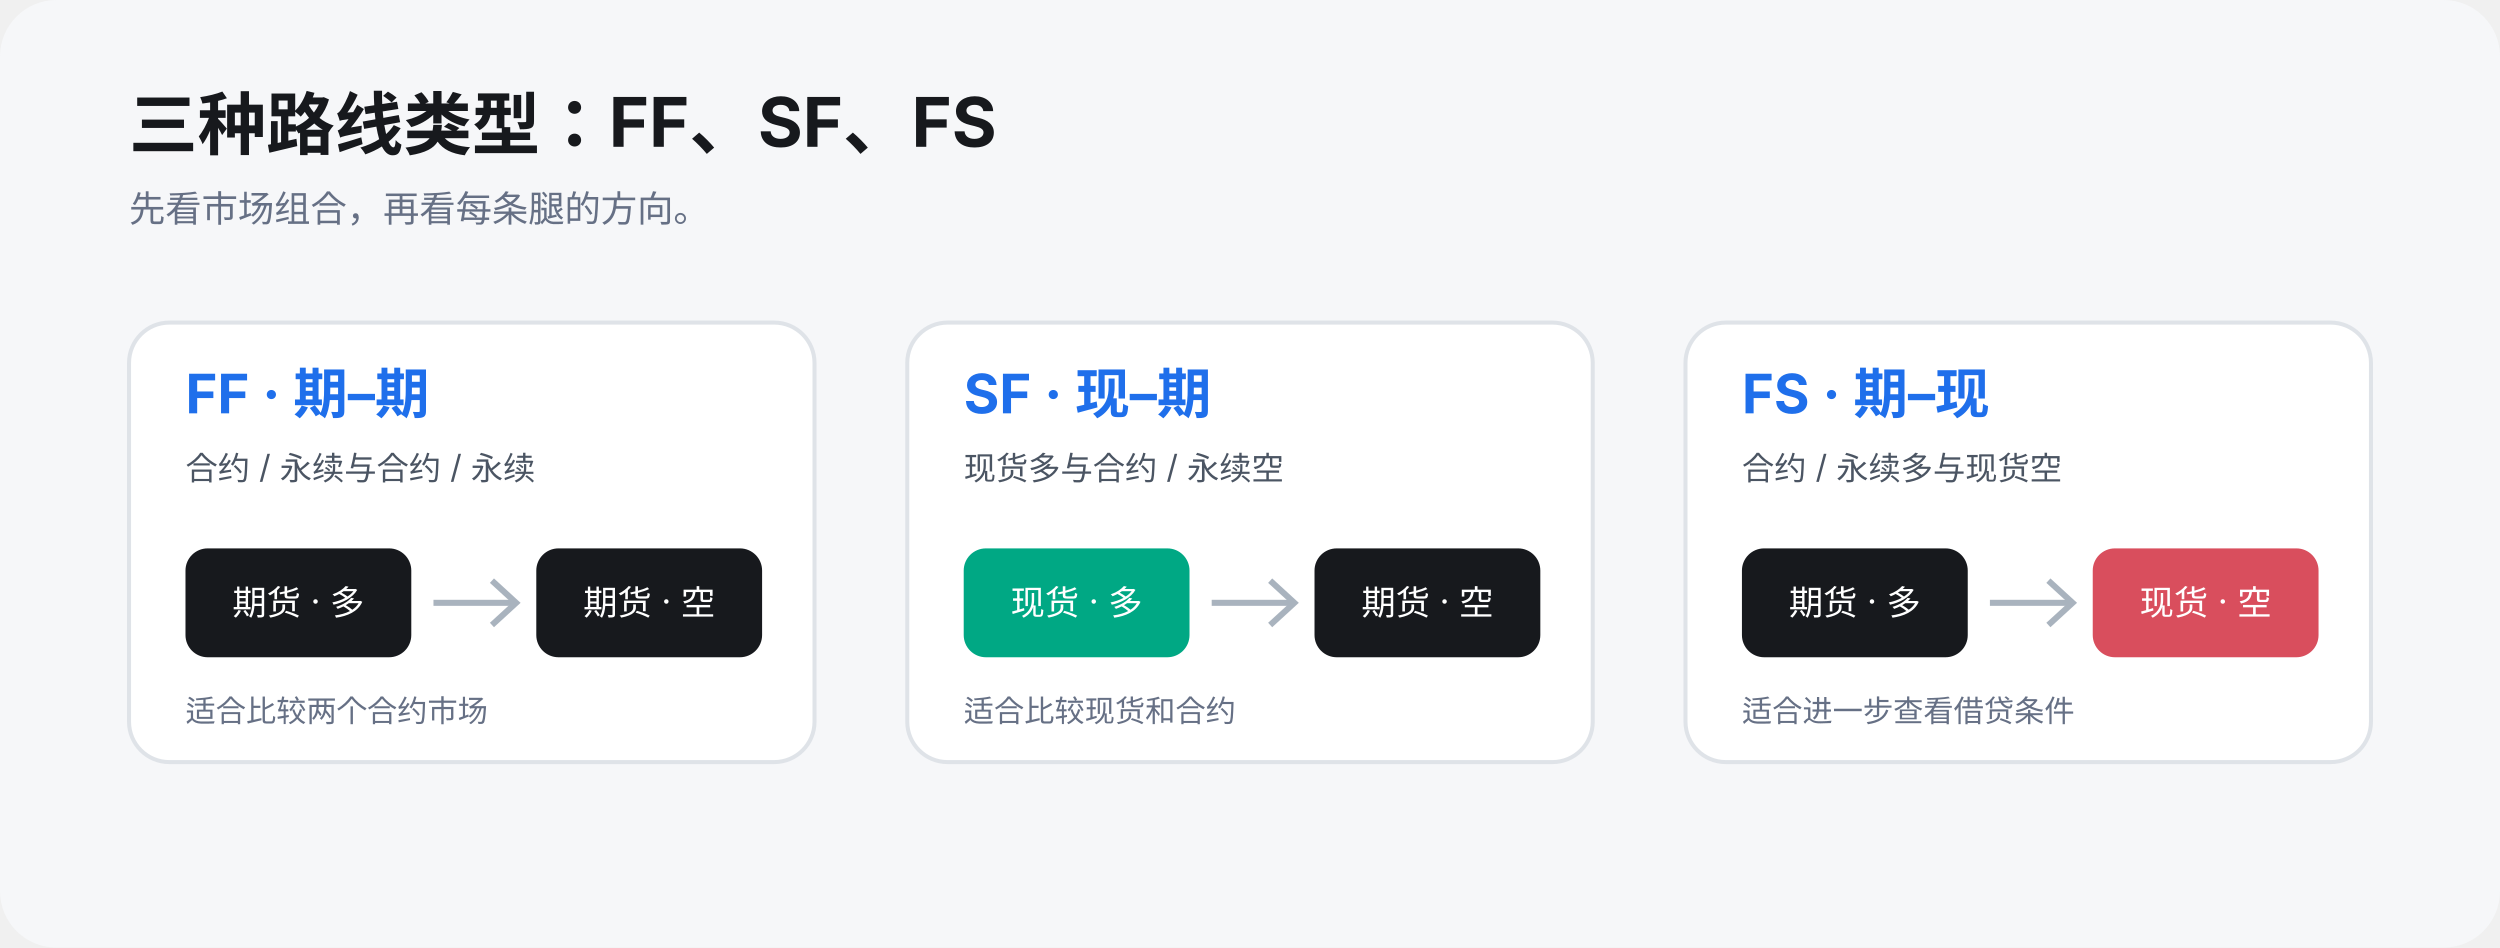
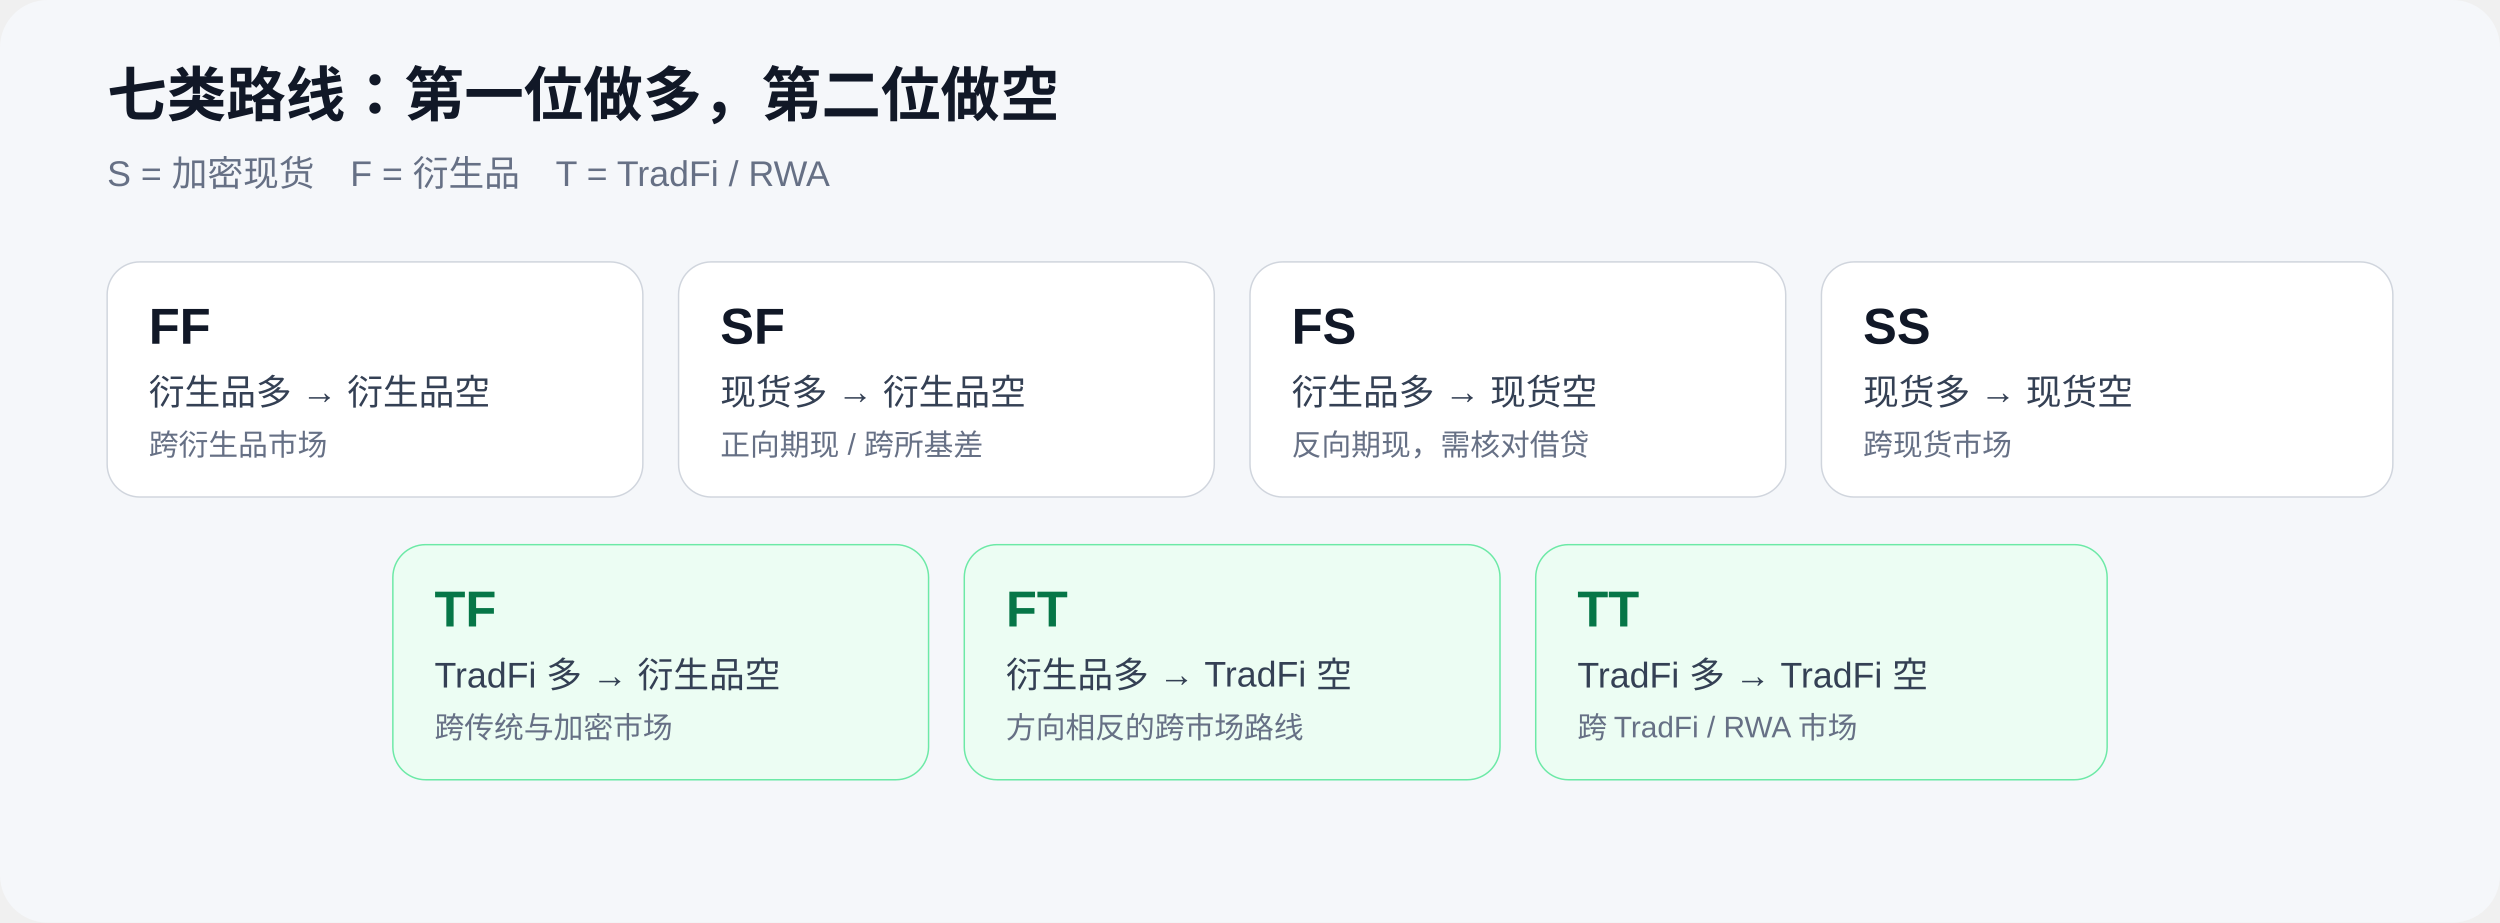
- <svg xmlns="http://www.w3.org/2000/svg" width="1240" height="470" viewBox="0 0 1240 470" role="img" aria-labelledby="title desc">
-   <rect width="1240" height="470" rx="28" fill="#f6f7f9" />
-   <g font-family="-apple-system,BlinkMacSystemFont,'PingFang SC','Microsoft YaHei',sans-serif">
-     <text x="64" y="74" fill="#17191d" font-size="34" font-weight="700">三种路线类型：FF、SF、FS</text>
-     <text x="64" y="110" fill="#667085" font-size="18">先看市场组合，再看每条腿的方向。</text>
-     <g transform="translate(64 160)">
-       <g>
-         <rect width="340" height="218" rx="20" fill="#fff" stroke="#dfe3e8" stroke-width="2" />
-         <text x="28" y="45" fill="#1f6feb" font-size="27" font-weight="700">FF · 期–期</text>
-         <text x="28" y="78" fill="#4b5563" font-size="16">合约 / 永续与合约 / 永续</text>
-         <rect x="28" y="112" width="112" height="54" rx="11" fill="#17191d" />
-         <text x="84" y="145" text-anchor="middle" fill="#fff" font-size="17">期货 · 多</text>
-         <path d="M151 139h40" stroke="#a9b3be" stroke-width="3" />
-         <path d="M180 128l12 11-12 11" fill="none" stroke="#a9b3be" stroke-width="3" />
-         <rect x="202" y="112" width="112" height="54" rx="11" fill="#17191d" />
-         <text x="258" y="145" text-anchor="middle" fill="#fff" font-size="17">期货 · 空</text>
-         <text x="28" y="198" fill="#667085" font-size="15">适合比较两个合约市场</text>
-       </g>
-       <g transform="translate(386)">
-         <rect width="340" height="218" rx="20" fill="#fff" stroke="#dfe3e8" stroke-width="2" />
-         <text x="28" y="45" fill="#1f6feb" font-size="27" font-weight="700">SF · 现–期</text>
-         <text x="28" y="78" fill="#4b5563" font-size="16">现货多与合约 / 永续空</text>
-         <rect x="28" y="112" width="112" height="54" rx="11" fill="#00a884" />
-         <text x="84" y="145" text-anchor="middle" fill="#fff" font-size="17">现货 · 多</text>
-         <path d="M151 139h40" stroke="#a9b3be" stroke-width="3" />
-         <path d="M180 128l12 11-12 11" fill="none" stroke="#a9b3be" stroke-width="3" />
-         <rect x="202" y="112" width="112" height="54" rx="11" fill="#17191d" />
-         <text x="258" y="145" text-anchor="middle" fill="#fff" font-size="17">期货 · 空</text>
-         <text x="28" y="198" fill="#667085" font-size="15">适合比较现货和合约</text>
-       </g>
-       <g transform="translate(772)">
-         <rect width="340" height="218" rx="20" fill="#fff" stroke="#dfe3e8" stroke-width="2" />
-         <text x="28" y="45" fill="#1f6feb" font-size="27" font-weight="700">FS · 期–现</text>
-         <text x="28" y="78" fill="#4b5563" font-size="16">合约 / 永续多与现货空</text>
-         <rect x="28" y="112" width="112" height="54" rx="11" fill="#17191d" />
-         <text x="84" y="145" text-anchor="middle" fill="#fff" font-size="17">期货 · 多</text>
-         <path d="M151 139h40" stroke="#a9b3be" stroke-width="3" />
-         <path d="M180 128l12 11-12 11" fill="none" stroke="#a9b3be" stroke-width="3" />
-         <rect x="202" y="112" width="112" height="54" rx="11" fill="#d94e5d" />
-         <text x="258" y="145" text-anchor="middle" fill="#fff" font-size="17">现货 · 空</text>
-         <text x="28" y="198" fill="#667085" font-size="15">适合进一步查看借贷条件</text>
-       </g>
+ <svg xmlns="http://www.w3.org/2000/svg" width="1680" height="620" viewBox="0 0 1680 620" role="img" aria-labelledby="title desc">
+   <rect width="1680" height="620" rx="32" fill="#f5f7fa" />
+   <text x="72" y="78" font-family="Arial, PingFang SC, Microsoft YaHei, sans-serif" font-size="40" font-weight="700" fill="#111827">七类路线：第一位做多，第二位做空</text>
+   <text x="72" y="125" font-family="Arial, PingFang SC, Microsoft YaHei, sans-serif" font-size="24" fill="#667085">S = 加密现货　F = 衍生品　T = TradFi / RWA</text>
+   <g font-family="Arial, PingFang SC, Microsoft YaHei, sans-serif">
+     <g transform="translate(72 176)">
+       <rect width="360" height="158" rx="22" fill="#ffffff" stroke="#d0d5dd" />
+       <text x="28" y="55" font-size="34" font-weight="700" fill="#111827">FF</text>
+       <text x="28" y="96" font-size="24" fill="#344054">衍生品多 → 衍生品空</text>
+       <text x="28" y="130" font-size="20" fill="#667085">跨衍生品市场</text>
+     </g>
+     <g transform="translate(456 176)">
+       <rect width="360" height="158" rx="22" fill="#ffffff" stroke="#d0d5dd" />
+       <text x="28" y="55" font-size="34" font-weight="700" fill="#111827">SF</text>
+       <text x="28" y="96" font-size="24" fill="#344054">现货多 → 衍生品空</text>
+       <text x="28" y="130" font-size="20" fill="#667085">正向期现 / 跨所基差</text>
+     </g>
+     <g transform="translate(840 176)">
+       <rect width="360" height="158" rx="22" fill="#ffffff" stroke="#d0d5dd" />
+       <text x="28" y="55" font-size="34" font-weight="700" fill="#111827">FS</text>
+       <text x="28" y="96" font-size="24" fill="#344054">衍生品多 → 现货空</text>
+       <text x="28" y="130" font-size="20" fill="#667085">反向期现，需核对借贷</text>
+     </g>
+     <g transform="translate(1224 176)">
+       <rect width="384" height="158" rx="22" fill="#ffffff" stroke="#d0d5dd" />
+       <text x="28" y="55" font-size="34" font-weight="700" fill="#111827">SS</text>
+       <text x="28" y="96" font-size="24" fill="#344054">现货多 → 现货空</text>
+       <text x="28" y="130" font-size="20" fill="#667085">跨现货市场</text>
+     </g>
+     <g transform="translate(264 366)">
+       <rect width="360" height="158" rx="22" fill="#ecfdf3" stroke="#6ce9a6" />
+       <text x="28" y="55" font-size="34" font-weight="700" fill="#067647">TF</text>
+       <text x="28" y="96" font-size="24" fill="#344054">TradFi 多 → 衍生品空</text>
+       <text x="28" y="130" font-size="20" fill="#667085">跨传统与加密市场</text>
+     </g>
+     <g transform="translate(648 366)">
+       <rect width="360" height="158" rx="22" fill="#ecfdf3" stroke="#6ce9a6" />
+       <text x="28" y="55" font-size="34" font-weight="700" fill="#067647">FT</text>
+       <text x="28" y="96" font-size="24" fill="#344054">衍生品多 → TradFi 空</text>
+       <text x="28" y="130" font-size="20" fill="#667085">方向相反的跨市场路线</text>
+     </g>
+     <g transform="translate(1032 366)">
+       <rect width="384" height="158" rx="22" fill="#ecfdf3" stroke="#6ce9a6" />
+       <text x="28" y="55" font-size="34" font-weight="700" fill="#067647">TT</text>
+       <text x="28" y="96" font-size="24" fill="#344054">TradFi 多 → TradFi 空</text>
+       <text x="28" y="130" font-size="20" fill="#667085">跨 TradFi / RWA 市场</text>
    </g>
  </g>
</svg>
